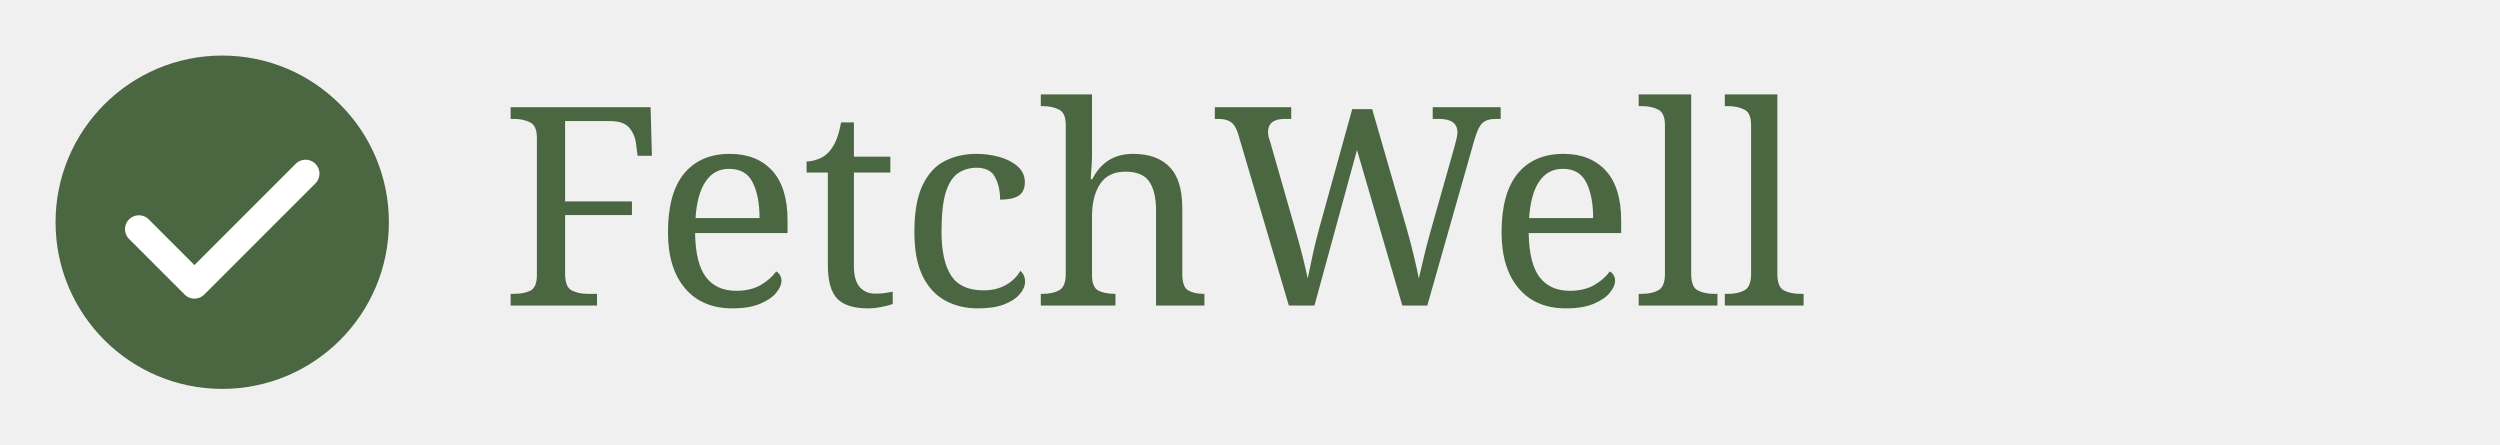
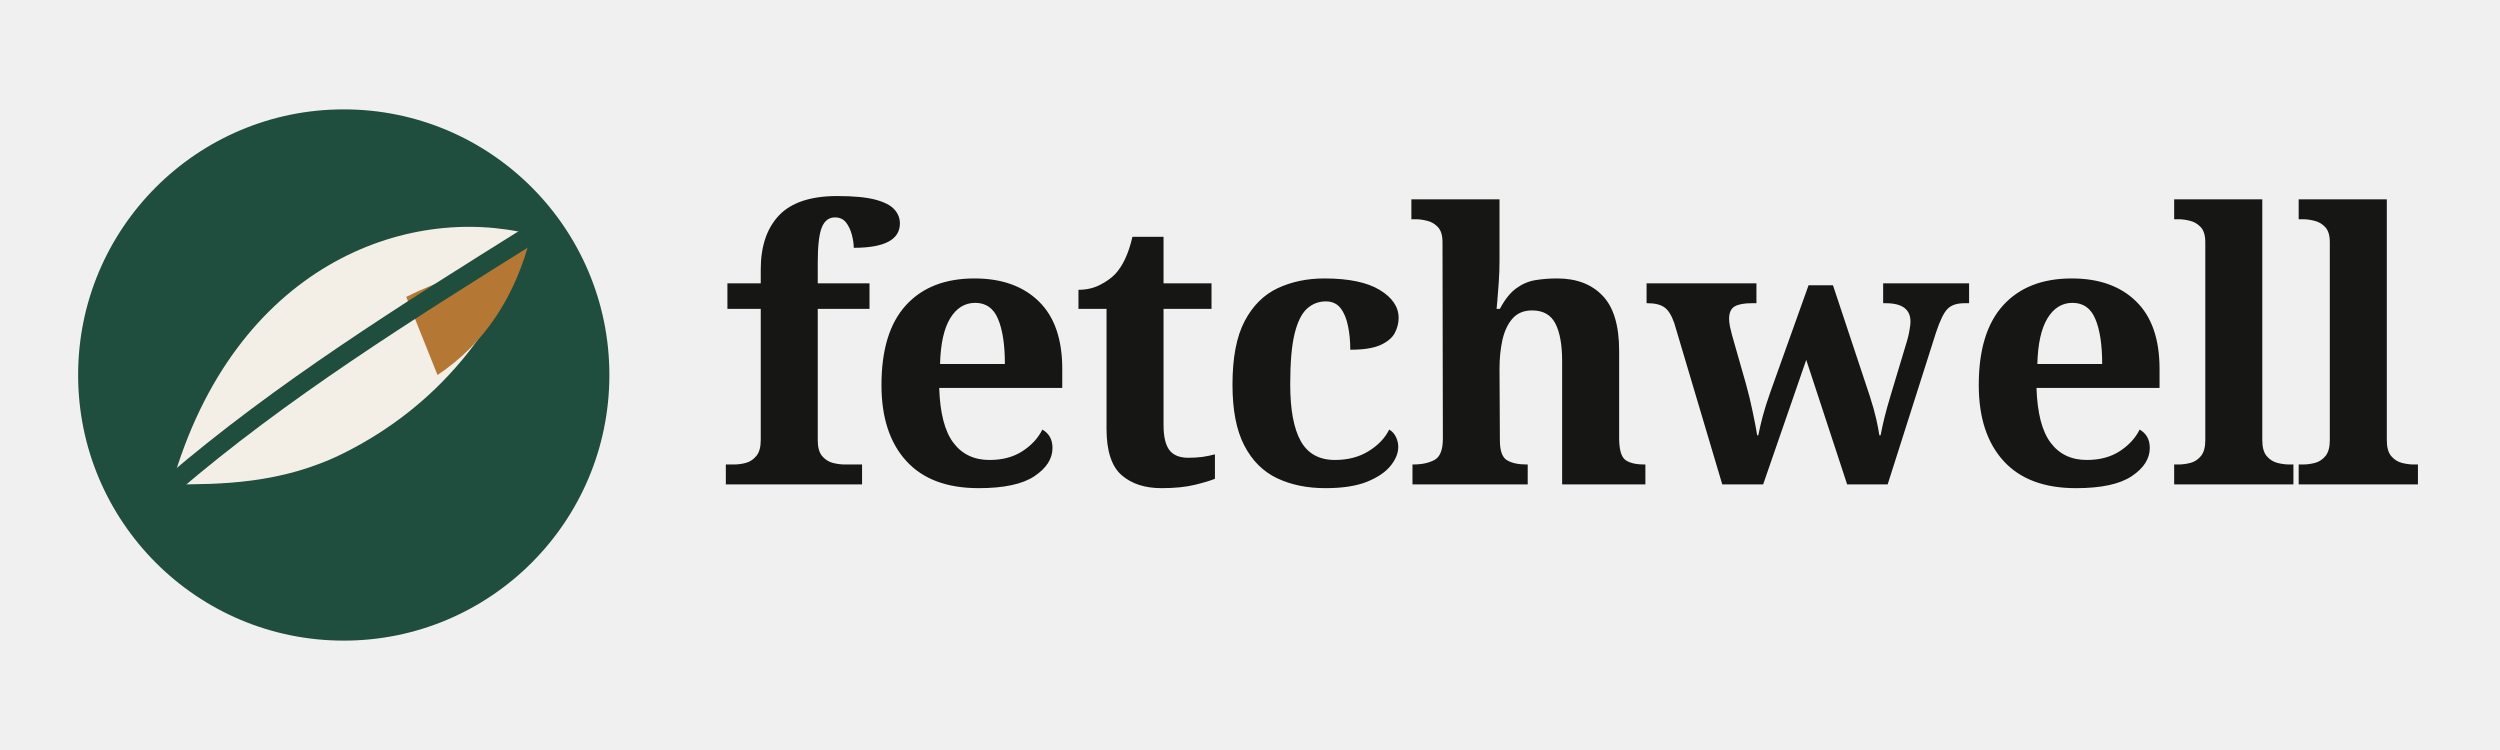
- <svg xmlns="http://www.w3.org/2000/svg" viewBox="0 0 180 32" fill="none">
-   <circle cx="16" cy="16" r="12" fill="#4A6741" />
-   <path d="M10 16.5l4 4 8-8" stroke="#fff" stroke-width="2" stroke-linecap="round" stroke-linejoin="round" />
-   <text x="36" y="22" font-family="Newsreader, Georgia, serif" font-size="20" font-weight="500" fill="#4A6741">FetchWell</text>
+ <svg xmlns="http://www.w3.org/2000/svg" viewBox="0 0 320 96" width="320" height="96">
+   <g transform="translate(8 12)">
+     <circle cx="36" cy="36" r="34" fill="#1F4D3E" />
+     <path d="M14 50 C 22 22, 44 14, 60 18 C 56 30, 48 40, 36 46 C 28 50, 20 50, 14 50 Z" fill="#F4EFE6" />
+     <path d="M44 26 C 52 22, 58 22, 60 18 C 58 26, 54 32, 48 36 Z" fill="#B47834" />
+     <path d="M14 50 C 28 38, 44 28, 60 18" fill="none" stroke="#1F4D3E" stroke-width="2.4" stroke-linecap="round" />
+   </g>
+   <text x="92" y="62" font-family="Newsreader, 'Source Serif 4', Georgia, serif" font-size="48" font-weight="600" letter-spacing="-0.02em" fill="#161714">fetchwell</text>
</svg>
